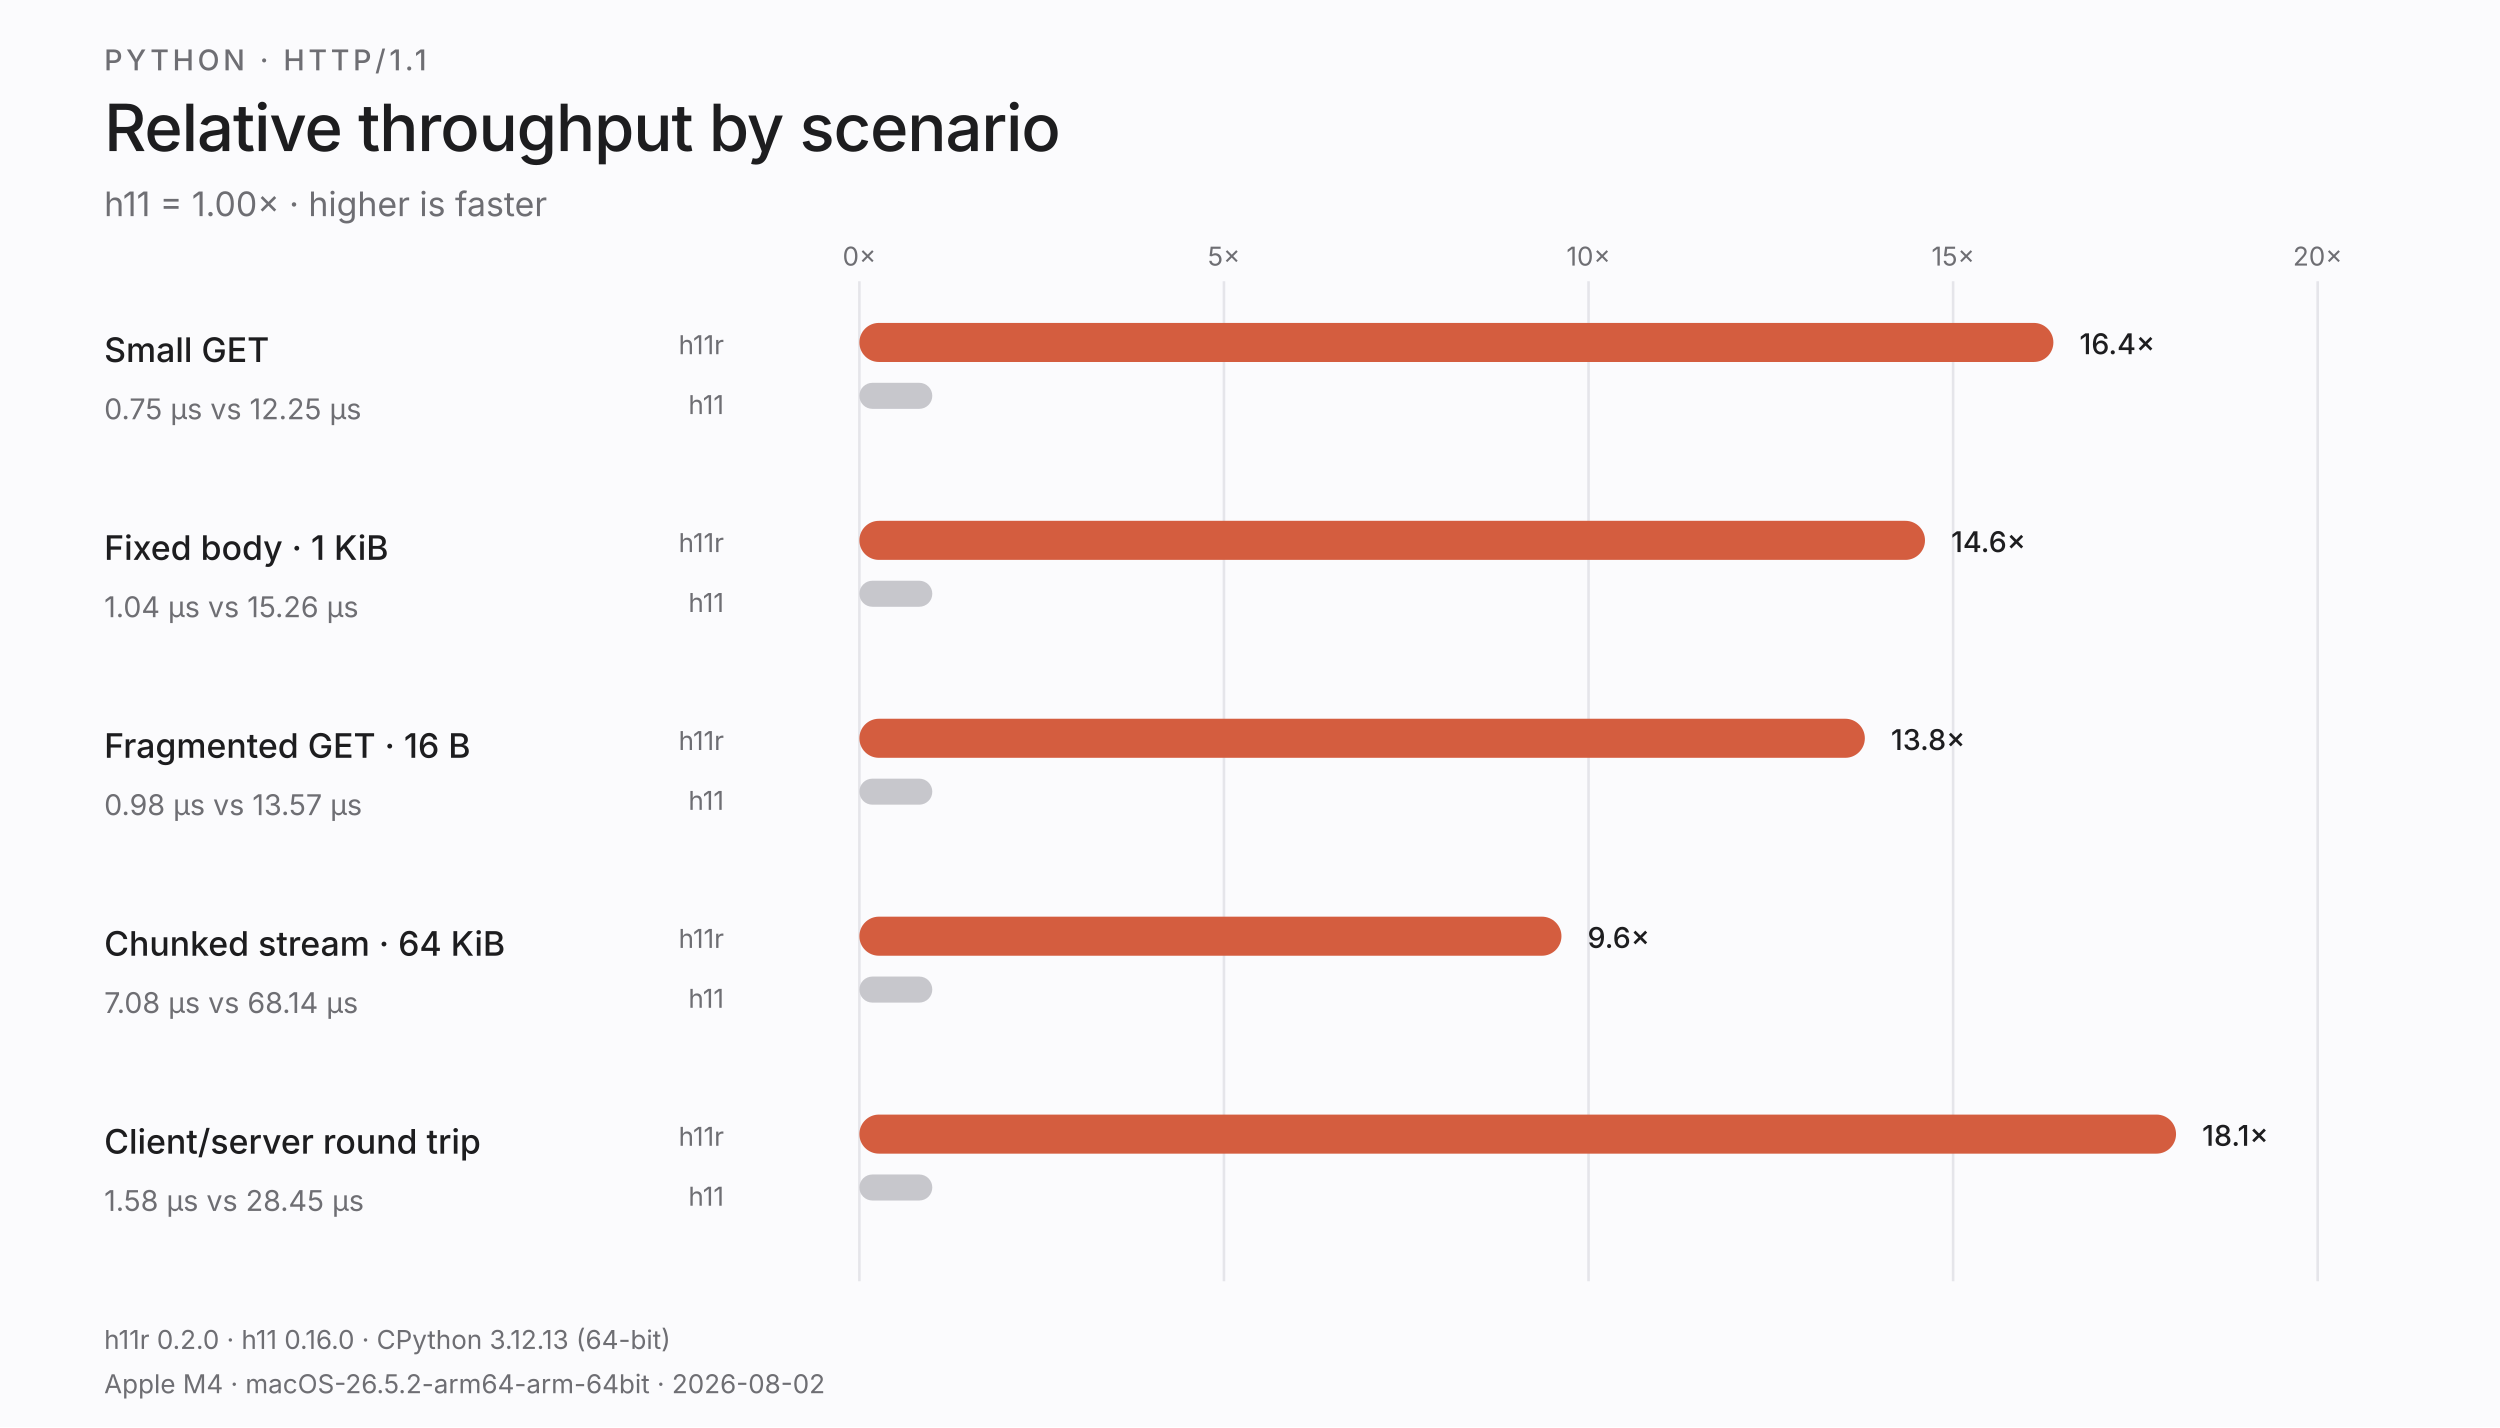
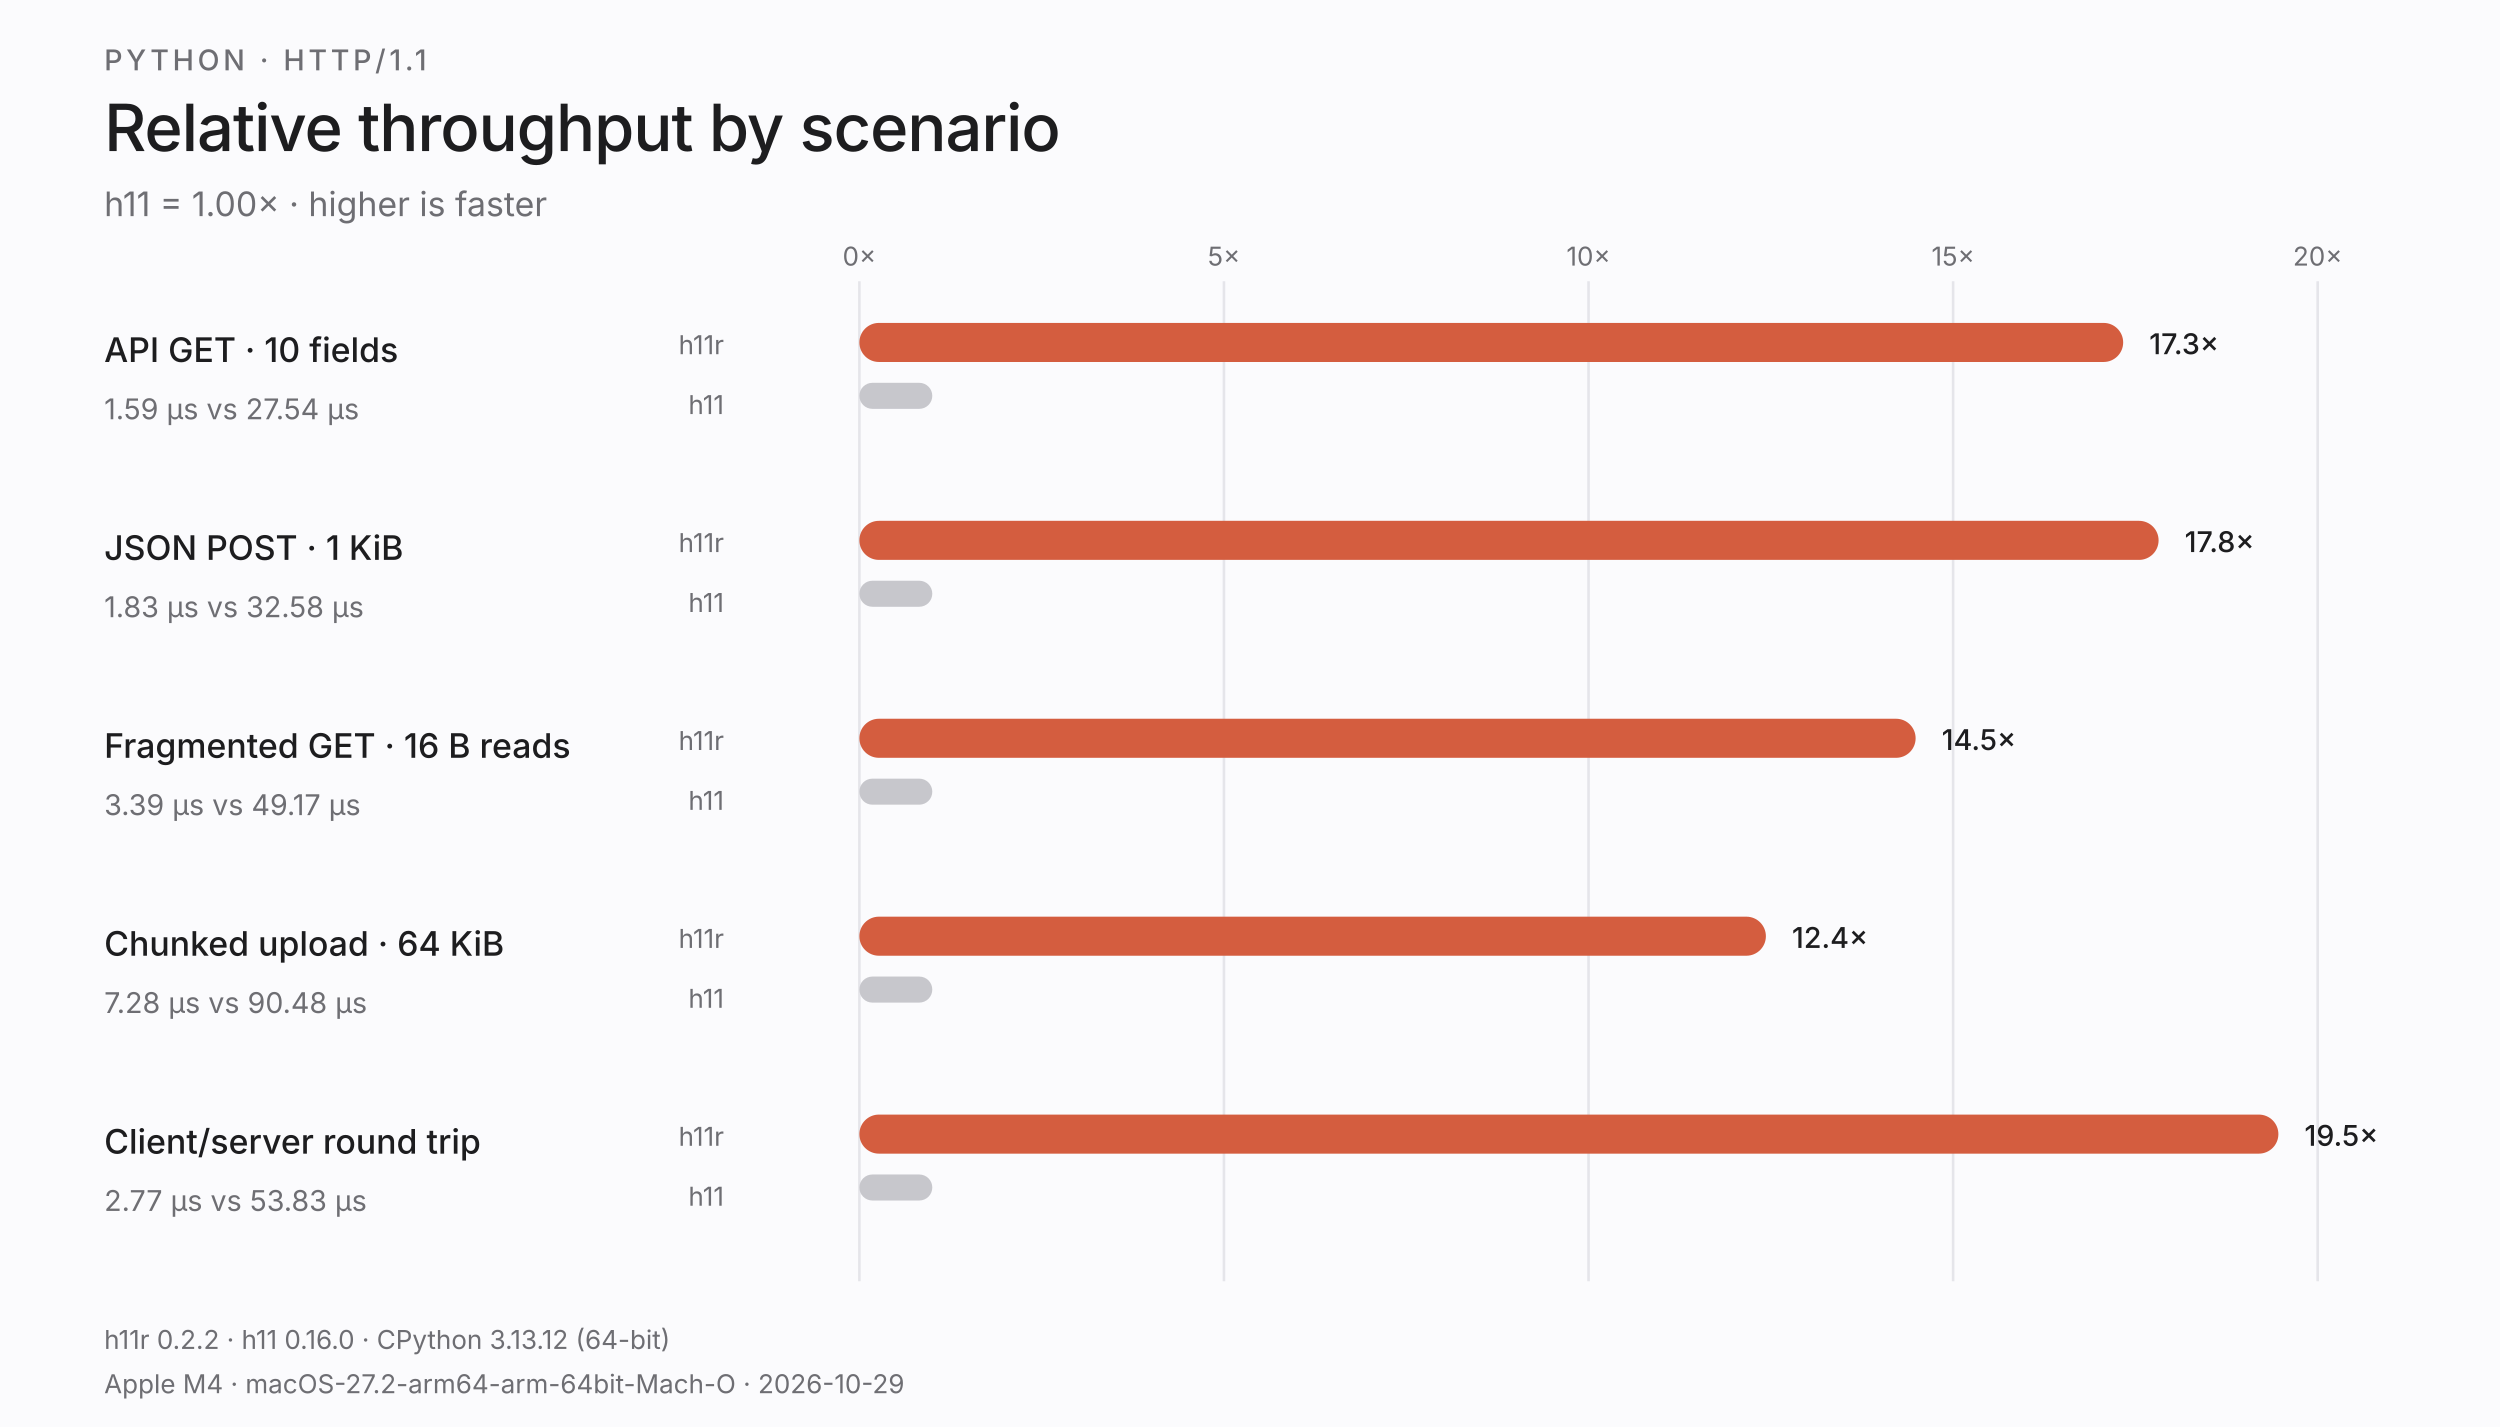
<svg xmlns="http://www.w3.org/2000/svg" width="960" height="548" viewBox="0 0 960 548" role="img" aria-labelledby="title desc">
  <style>
text{font-family:-apple-system,BlinkMacSystemFont,'Segoe UI',sans-serif}
.canvas{fill:#fbfbfd}.primary{fill:#1d1d1f}.secondary{fill:#6e6e73}.grid{stroke:#e5e5ea}
.candidate{fill:#d45d3f}.reference{fill:#c7c7cc}
</style>
  <rect class="canvas" width="960" height="548" />
  <text class="secondary" x="40" y="27" font-size="11" font-weight="500" letter-spacing="1.4">PYTHON · HTTP/1.1</text>
  <text class="primary" x="40" y="58" font-size="25" font-weight="500" letter-spacing="-0.4">Relative throughput by scenario</text>
  <text class="secondary" x="40" y="83" font-size="13">h11 = 1.00× · higher is faster</text>
  <line class="grid" x1="330.0" y1="108" x2="330.0" y2="492" />
  <text class="secondary" x="330.0" y="102" text-anchor="middle" font-size="10">0×</text>
  <line class="grid" x1="470.0" y1="108" x2="470.0" y2="492" />
  <text class="secondary" x="470.0" y="102" text-anchor="middle" font-size="10">5×</text>
  <line class="grid" x1="610.0" y1="108" x2="610.0" y2="492" />
  <text class="secondary" x="610.0" y="102" text-anchor="middle" font-size="10">10×</text>
  <line class="grid" x1="750.0" y1="108" x2="750.0" y2="492" />
  <text class="secondary" x="750.0" y="102" text-anchor="middle" font-size="10">15×</text>
  <line class="grid" x1="890.0" y1="108" x2="890.0" y2="492" />
  <text class="secondary" x="890.0" y="102" text-anchor="middle" font-size="10">20×</text>
-   <text class="primary" x="40" y="139" font-size="13" font-weight="500">Small GET</text>
-   <text class="secondary" x="40" y="161" font-size="11">0.75 µs vs 12.25 µs</text>
+   <text class="primary" x="40" y="139" font-size="13" font-weight="500">API GET · 10 fields</text>
+   <text class="secondary" x="40" y="161" font-size="11">1.59 µs vs 27.54 µs</text>
  <text class="secondary" x="278" y="136" text-anchor="end" font-size="10">h11r</text>
-   <rect class="candidate" x="330" y="124" width="458.5" height="15" rx="7.5" />
-   <text class="primary" x="798.5" y="136" font-size="11" font-weight="500">16.4×</text>
+   <rect class="candidate" x="330" y="124" width="485.3" height="15" rx="7.5" />
+   <text class="primary" x="825.3" y="136" font-size="11" font-weight="500">17.3×</text>
  <text class="secondary" x="278" y="159" text-anchor="end" font-size="10">h11</text>
  <rect class="reference" x="330" y="147" width="28.0" height="10" rx="5" />
-   <text class="primary" x="40" y="215" font-size="13" font-weight="500">Fixed body · 1 KiB</text>
-   <text class="secondary" x="40" y="237" font-size="11">1.04 µs vs 15.26 µs</text>
+   <text class="primary" x="40" y="215" font-size="13" font-weight="500">JSON POST · 1 KiB</text>
+   <text class="secondary" x="40" y="237" font-size="11">1.83 µs vs 32.58 µs</text>
  <text class="secondary" x="278" y="212" text-anchor="end" font-size="10">h11r</text>
-   <rect class="candidate" x="330" y="200" width="409.2" height="15" rx="7.5" />
-   <text class="primary" x="749.2" y="212" font-size="11" font-weight="500">14.6×</text>
+   <rect class="candidate" x="330" y="200" width="498.9" height="15" rx="7.5" />
+   <text class="primary" x="838.9" y="212" font-size="11" font-weight="500">17.8×</text>
  <text class="secondary" x="278" y="235" text-anchor="end" font-size="10">h11</text>
  <rect class="reference" x="330" y="223" width="28.0" height="10" rx="5" />
-   <text class="primary" x="40" y="291" font-size="13" font-weight="500">Fragmented GET · 16 B</text>
-   <text class="secondary" x="40" y="313" font-size="11">0.98 µs vs 13.57 µs</text>
+   <text class="primary" x="40" y="291" font-size="13" font-weight="500">Fragmented GET · 16 B reads</text>
+   <text class="secondary" x="40" y="313" font-size="11">3.39 µs vs 49.17 µs</text>
  <text class="secondary" x="278" y="288" text-anchor="end" font-size="10">h11r</text>
-   <rect class="candidate" x="330" y="276" width="386.1" height="15" rx="7.5" />
-   <text class="primary" x="726.1" y="288" font-size="11" font-weight="500">13.8×</text>
+   <rect class="candidate" x="330" y="276" width="405.6" height="15" rx="7.5" />
+   <text class="primary" x="745.6" y="288" font-size="11" font-weight="500">14.5×</text>
  <text class="secondary" x="278" y="311" text-anchor="end" font-size="10">h11</text>
  <rect class="reference" x="330" y="299" width="28.0" height="10" rx="5" />
-   <text class="primary" x="40" y="367" font-size="13" font-weight="500">Chunked stream · 64 KiB</text>
-   <text class="secondary" x="40" y="389" font-size="11">7.08 µs vs 68.14 µs</text>
+   <text class="primary" x="40" y="367" font-size="13" font-weight="500">Chunked upload · 64 KiB</text>
+   <text class="secondary" x="40" y="389" font-size="11">7.28 µs vs 90.48 µs</text>
  <text class="secondary" x="278" y="364" text-anchor="end" font-size="10">h11r</text>
-   <rect class="candidate" x="330" y="352" width="269.6" height="15" rx="7.5" />
-   <text class="primary" x="609.6" y="364" font-size="11" font-weight="500">9.6×</text>
+   <rect class="candidate" x="330" y="352" width="348.1" height="15" rx="7.5" />
+   <text class="primary" x="688.1" y="364" font-size="11" font-weight="500">12.4×</text>
  <text class="secondary" x="278" y="387" text-anchor="end" font-size="10">h11</text>
  <rect class="reference" x="330" y="375" width="28.0" height="10" rx="5" />
  <text class="primary" x="40" y="443" font-size="13" font-weight="500">Client/server round trip</text>
-   <text class="secondary" x="40" y="465" font-size="11">1.58 µs vs 28.45 µs</text>
+   <text class="secondary" x="40" y="465" font-size="11">2.77 µs vs 53.83 µs</text>
  <text class="secondary" x="278" y="440" text-anchor="end" font-size="10">h11r</text>
-   <rect class="candidate" x="330" y="428" width="505.6" height="15" rx="7.5" />
-   <text class="primary" x="845.6" y="440" font-size="11" font-weight="500">18.1×</text>
+   <rect class="candidate" x="330" y="428" width="544.9" height="15" rx="7.5" />
+   <text class="primary" x="884.9" y="440" font-size="11" font-weight="500">19.5×</text>
  <text class="secondary" x="278" y="463" text-anchor="end" font-size="10">h11</text>
  <rect class="reference" x="330" y="451" width="28.0" height="10" rx="5" />
-   <text class="secondary" x="40" y="518" font-size="10">h11r 0.2.0 · h11 0.16.0 · CPython 3.12.13 (64-bit)</text>
-   <text class="secondary" x="40" y="535" font-size="10">Apple M4 · macOS-26.5.2-arm64-arm-64bit · 2026-08-02</text>
+   <text class="secondary" x="40" y="518" font-size="10">h11r 0.2.2 · h11 0.16.0 · CPython 3.13.12 (64-bit)</text>
+   <text class="secondary" x="40" y="535" font-size="10">Apple M4 · macOS-27.2-arm64-arm-64bit-Mach-O · 2026-10-29</text>
</svg>
